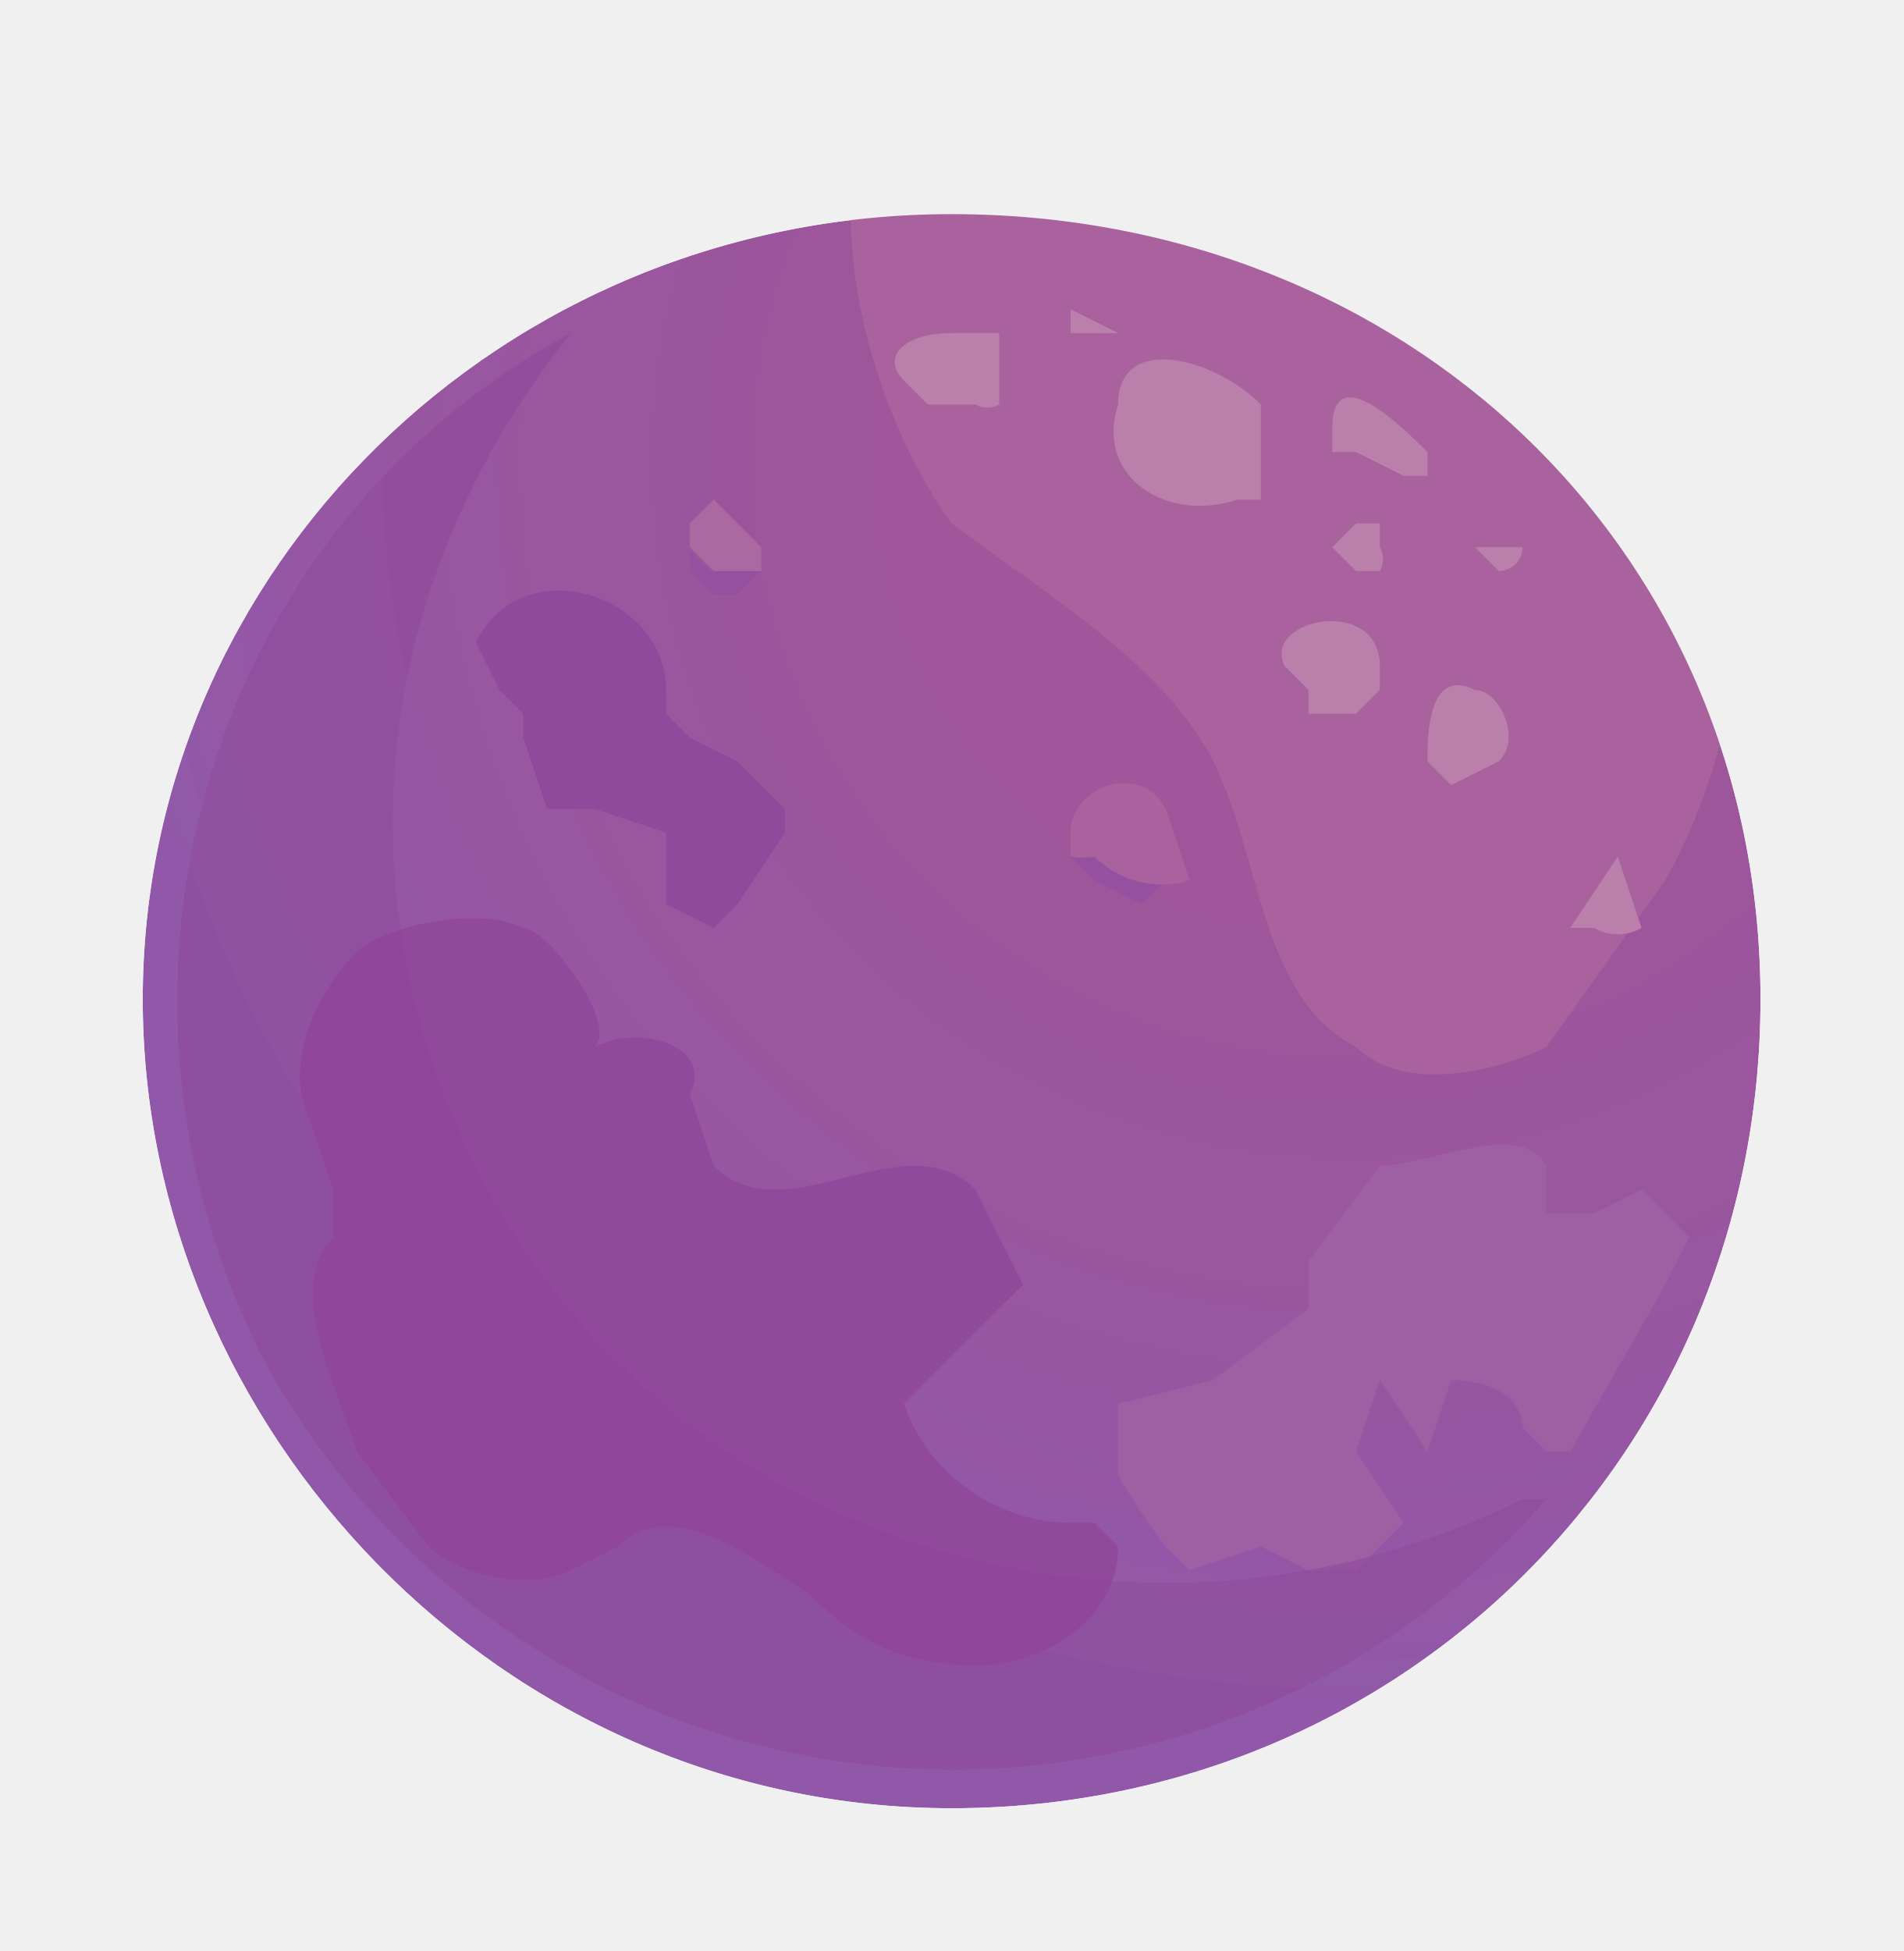
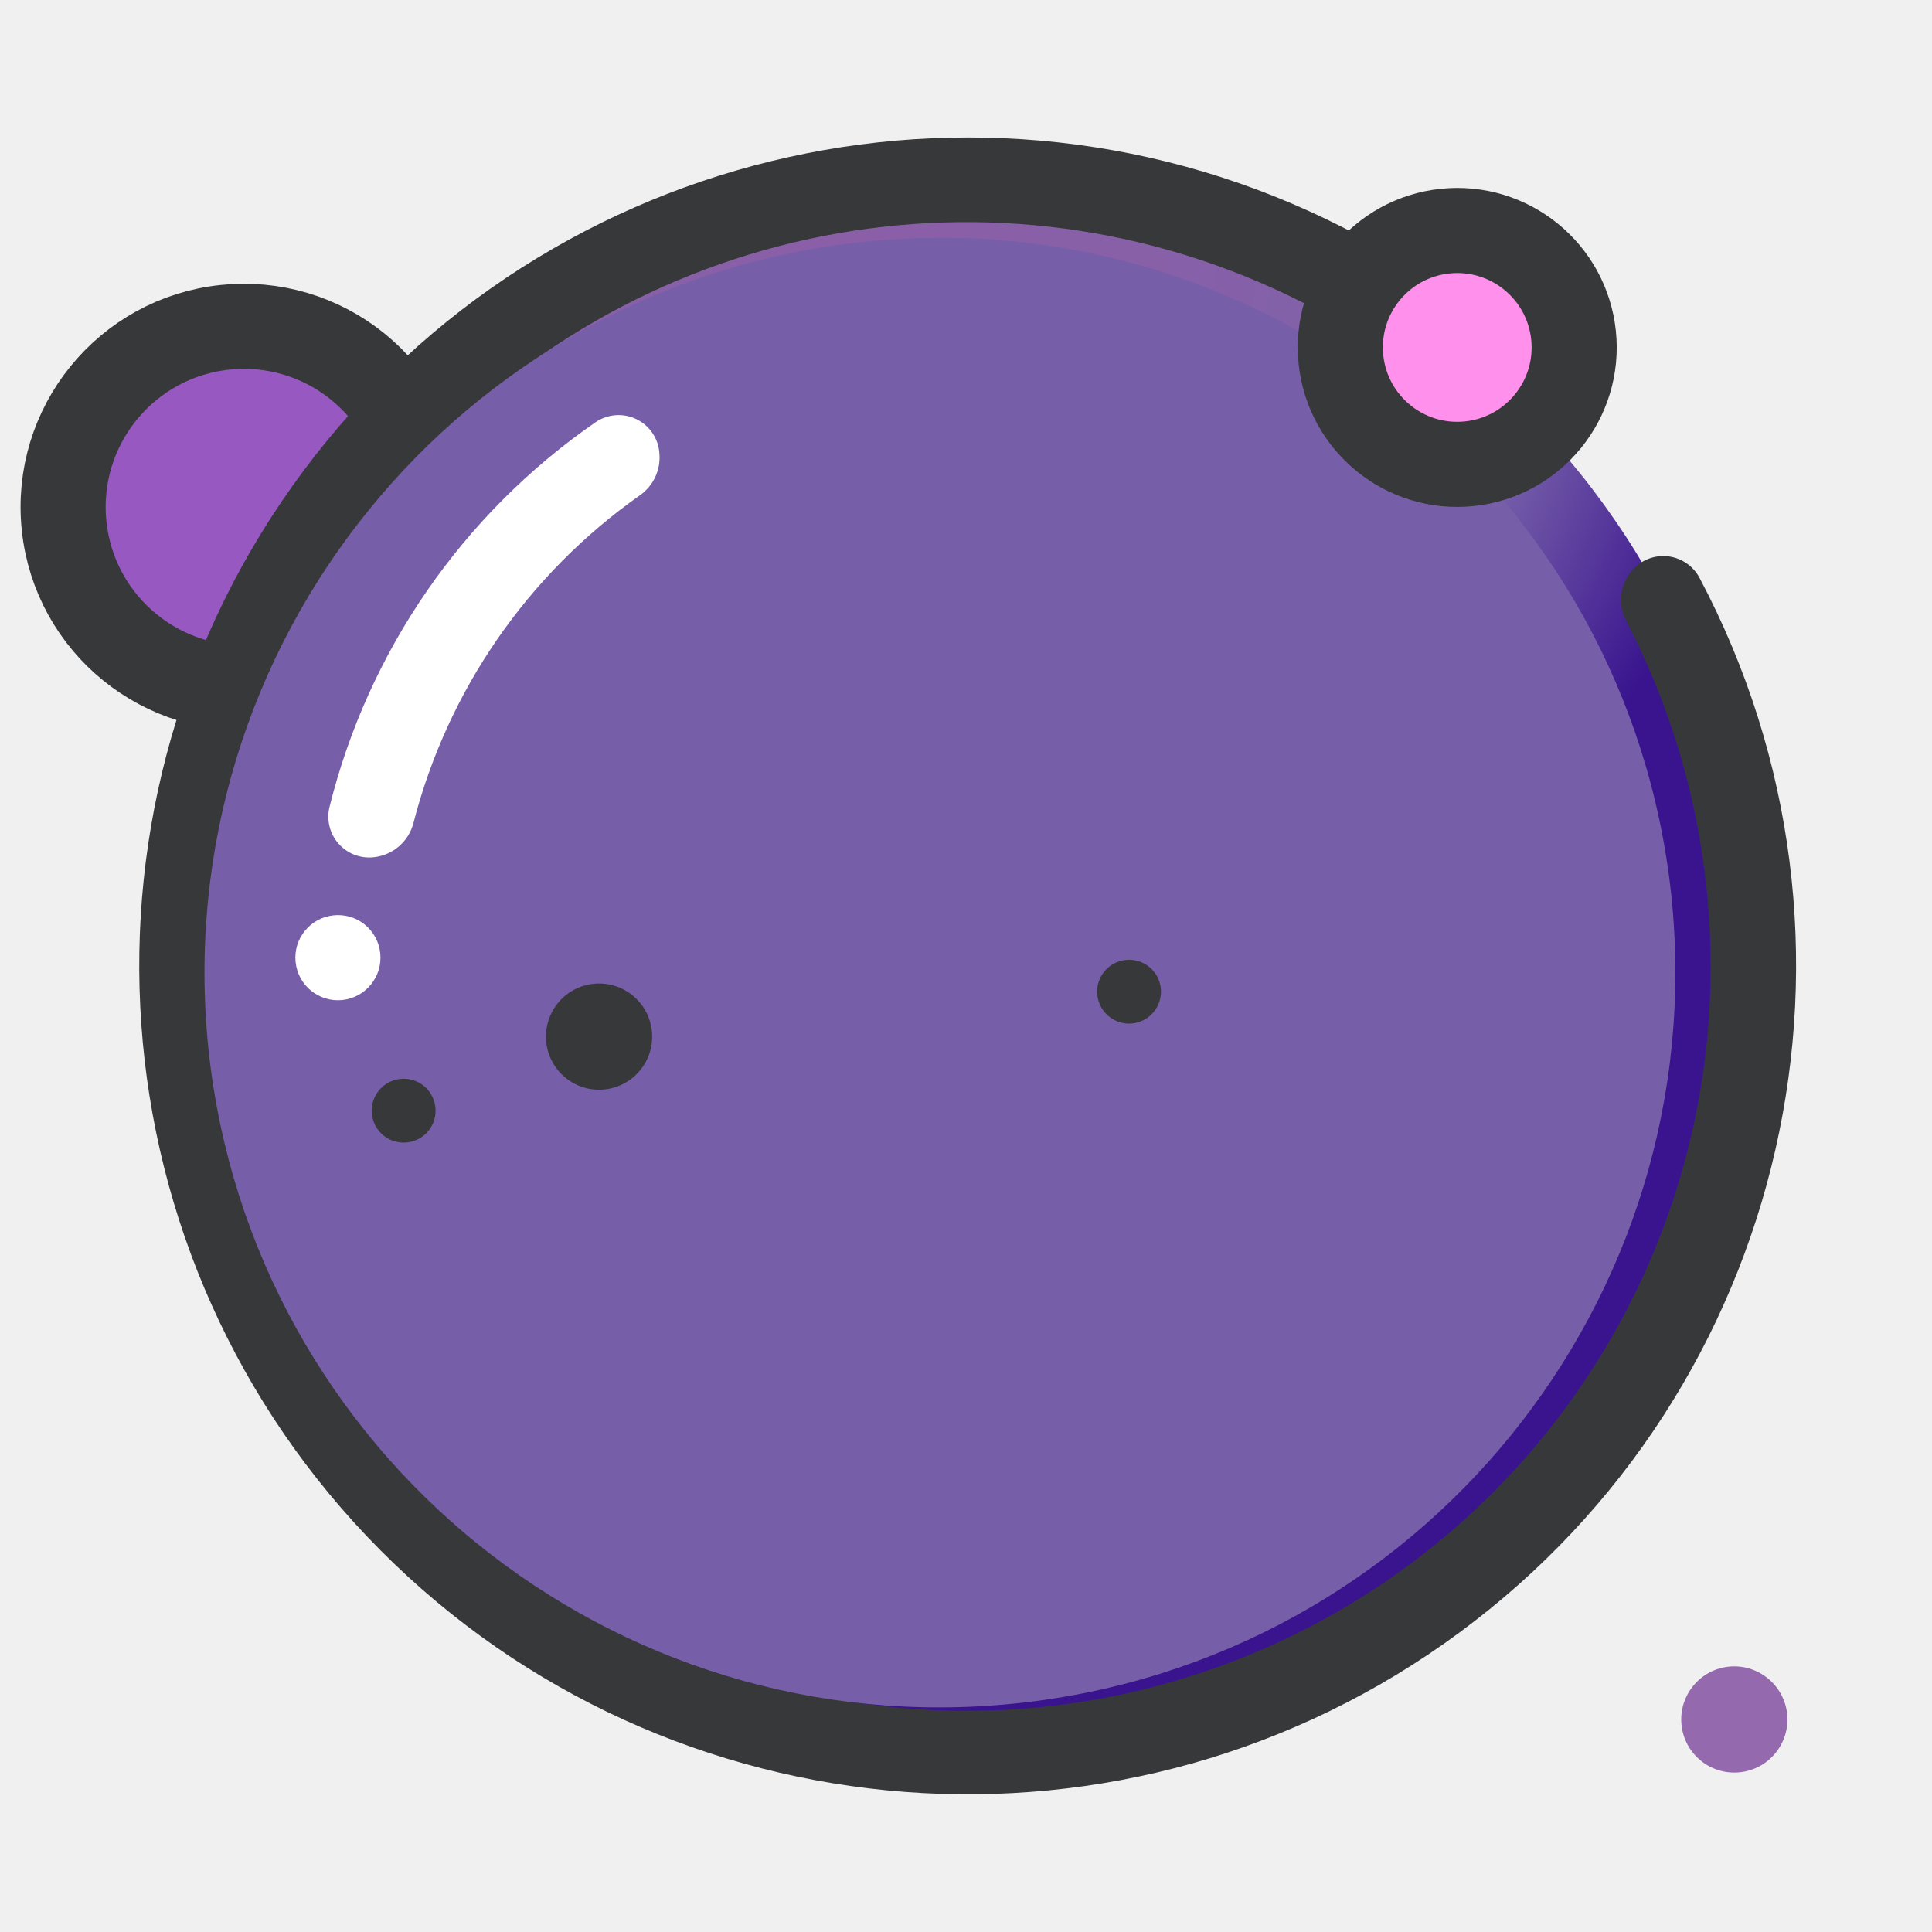
- <svg xmlns="http://www.w3.org/2000/svg" width="80" height="82" fill="none" style="filter: hue-rotate(390deg)" viewBox="-6 -6 80 82">
-   <g clip-path="url(#a)">
-     <mask id="b" width="69" height="68" x="0" y="2" maskUnits="userSpaceOnUse">
-       <path fill="#fff" d="M34 70c19 0 34-15 34-34S53 3 34 3 0 18 0 36s15 34 34 34z" />
-     </mask>
-     <g mask="url(#b)">
-       <path fill="url(#c)" d="M34 70c19 0 34-15 34-34S53 3 34 3 0 18 0 36s15 34 34 34z" />
-       <path fill="#9469ad" d="M34 16c4 3 9 6 11 10s2 10 6 12c2 2 6 1 8 0l5-7c5-9 4-21-2-30-5-7-17-13-26-9s-7 17-2 24z" />
-       <path fill="#775ea9" d="M24 18a2 2 0 0 1-1-1v-1 2l1 1h1l1-1h-2z" />
-       <path fill="#986eb0" d="m26 17-2-2-1 1v1l1 1h2v-1z" />
-       <path fill="#7159a6" d="M9 34c-2 2-3 5-2 7l1 3v2c-2 2 0 6 1 9l3 4c1 1 4 2 6 1l2-1c2-2 5 0 8 2 2 2 4 3 7 3s6-2 6-5l-1-1h-1c-3 0-6-2-7-5l5-5-2-4c-3-3-8 2-11-1l-1-3c1-2-2-3-4-2 1-1-2-5-3-5-2-1-6 0-7 1z" />
-       <path fill="#775ea9" d="M40 30h-1l1 1 2 1 1-1h1-2l-2-1z" />
-       <path fill="#9469ad" d="M43 28c-1-2-4-1-4 1v1a3 3 0 0 0 1 0 4 4 0 0 0 4 1l-1-3z" />
-       <path fill="#ab84bc" d="M46 15h1v-4c-2-2-6-3-6 0-1 3 2 5 5 4zm8 11 1 1 2-1c1-1 0-3-1-3-2-1-2 2-2 3zm6 7h1a2 2 0 0 0 2 0l-1-3-2 3zm-3-15a1 1 0 0 0 1-1h-2l1 1zm-7-1 1 1h1a1 1 0 0 0 0-1v-1h-1l-1 1zm-15-6a1 1 0 0 0 1 0V8h-2c-2 0-3 1-2 2l1 1h2zm6-3h-2V7l2 1zM50 12v1h1l2 1h1v-1c-1-1-4-4-4-1zm-2 10 1 1v1h2l1-1v-1c0-3-5-2-4 0z" />
-       <path fill="#8369ae" d="m52 43-3 4v2l-4 3-4 1v3a27 27 0 0 0 2 3l1 1 3-1 2 1h2l2-2-2-3 1-3 2 3 1-3c2 0 3 1 3 2l1 1h1l4-7 1-2-2-2-2 1h-2v-2c-1-2-5 0-7 0z" />
-       <path fill="#7159a6" d="m14 21 1 2 1 1v1l1 3h2l3 1v3l2 1 1-1 2-3v-1l-2-2-2-1-1-1v-1c0-4-6-6-8-2z" />
-       <path fill="#6d55a4" d="M58 57c-16 8-36 2-44-14-6-12-4-25 4-35C3 16-3 35 5 51a33 33 0 0 0 54 6h-1z" opacity=".5" />
-     </g>
-   </g>
+ <svg xmlns="http://www.w3.org/2000/svg" id="svg2089" viewBox="0 0 113.51 113.51">
  <defs>
-     <radialGradient id="c" cx="0" cy="0" r="1" gradientTransform="matrix(66 0 0 66 51 13)" gradientUnits="userSpaceOnUse">
+     <radialGradient id="gradient" cx="0" cy="0" r="1" gradientTransform="matrix(66 0 0 66 51 13)" gradientUnits="userSpaceOnUse">
      <stop stop-color="#8b5fa8" />
      <stop offset=".3" stop-color="#8660a8" />
      <stop offset=".6" stop-color="#7a63ab" />
-       <stop offset=".8" stop-color="#6b67af" />
+       <stop offset=".8" stop-color="#39148E" />
    </radialGradient>
-     <clipPath id="a">
-       <path fill="#fff" d="M0 0h68v70H0z" />
-     </clipPath>
  </defs>
+   <path id="circle1201" d="M102.75,51.92a46.25,46.25,0,1,1-92,9.67h0A46.25,46.25,0,0,1,51.92,10.76h0A46.25,46.25,0,0,1,102.75,51.92Z" fill="url(#gradient)" />
+   <path id="circle1203" d="M24.89,28.68a10.62,10.62,0,1,1-11.67-9.45h0a10.61,10.61,0,0,1,11.67,9.45Z" fill="#9858C1" stroke="#37383a" stroke-miterlimit="37.8" stroke-width="5" />
+   <path id="path1205" d="M100.26,52.18a43.73,43.73,0,1,1-22.94-34,2.64,2.64,0,0,0,3.18-.5,2.42,2.42,0,0,0-.57-3.78A48.67,48.67,0,1,0,99.84,33.93a2.41,2.41,0,0,0-3.93-.44,2.63,2.63,0,0,0-.36,3,43.76,43.76,0,0,1,4.71,15.68Z" fill="#37383a" fill-rule="evenodd" />
+   <path id="circle1210" d="M98.2,52.66a43.21,43.21,0,0,1-85.95,9h0A43.21,43.21,0,0,1,50.71,14.21h0A43.2,43.2,0,0,1,98.2,52.66Z" fill="#775ea9" />
+   <path id="path1214" d="M38.74,26.63A2.4,2.4,0,0,0,35,24.8,38.87,38.87,0,0,0,19.35,47.45,2.4,2.4,0,0,0,22,50.36a2.7,2.7,0,0,0,2.29-2A33.86,33.86,0,0,1,37.58,29.11,2.71,2.71,0,0,0,38.74,26.63Z" fill="#fff" fill-rule="evenodd" />
+   <path id="circle1226" d="M22.34,56a2.5,2.5,0,1,1-2.75-2.22h0A2.49,2.49,0,0,1,22.34,56Z" fill="#fff" />
+   <path id="circle1228" d="M25.58,65.06a1.87,1.87,0,0,1-1.67,2.06h0a1.87,1.87,0,0,1-2.06-1.67h0a1.87,1.87,0,0,1,1.67-2.06h0a1.87,1.87,0,0,1,2.06,1.67Z" fill="#37383a" />
+   <path id="circle1230" d="M68.2,58.06a1.88,1.88,0,0,1-1.67,2.07h0a1.88,1.88,0,0,1-2.06-1.67h0a1.87,1.87,0,0,1,1.67-2.06h0a1.87,1.87,0,0,1,2.06,1.66Z" fill="#37383a" />
+   <path id="circle1232" d="M38.3,60.58a3.12,3.12,0,1,1-3.43-2.78A3.12,3.12,0,0,1,38.3,60.58Z" fill="#37383a" />
+   <path id="circle1234" d="M105,100.7a3.12,3.12,0,1,1-3.43-2.78h0A3.13,3.13,0,0,1,105,100.7Z" fill="#9469ad" />
+   <path id="circle1238" d="M92.45,19.7a6.87,6.87,0,1,1-7.55-6.12A6.87,6.87,0,0,1,92.45,19.7Z" fill="#FF91ED" stroke="#37383a" stroke-miterlimit="37.8" stroke-width="5" />
</svg>
